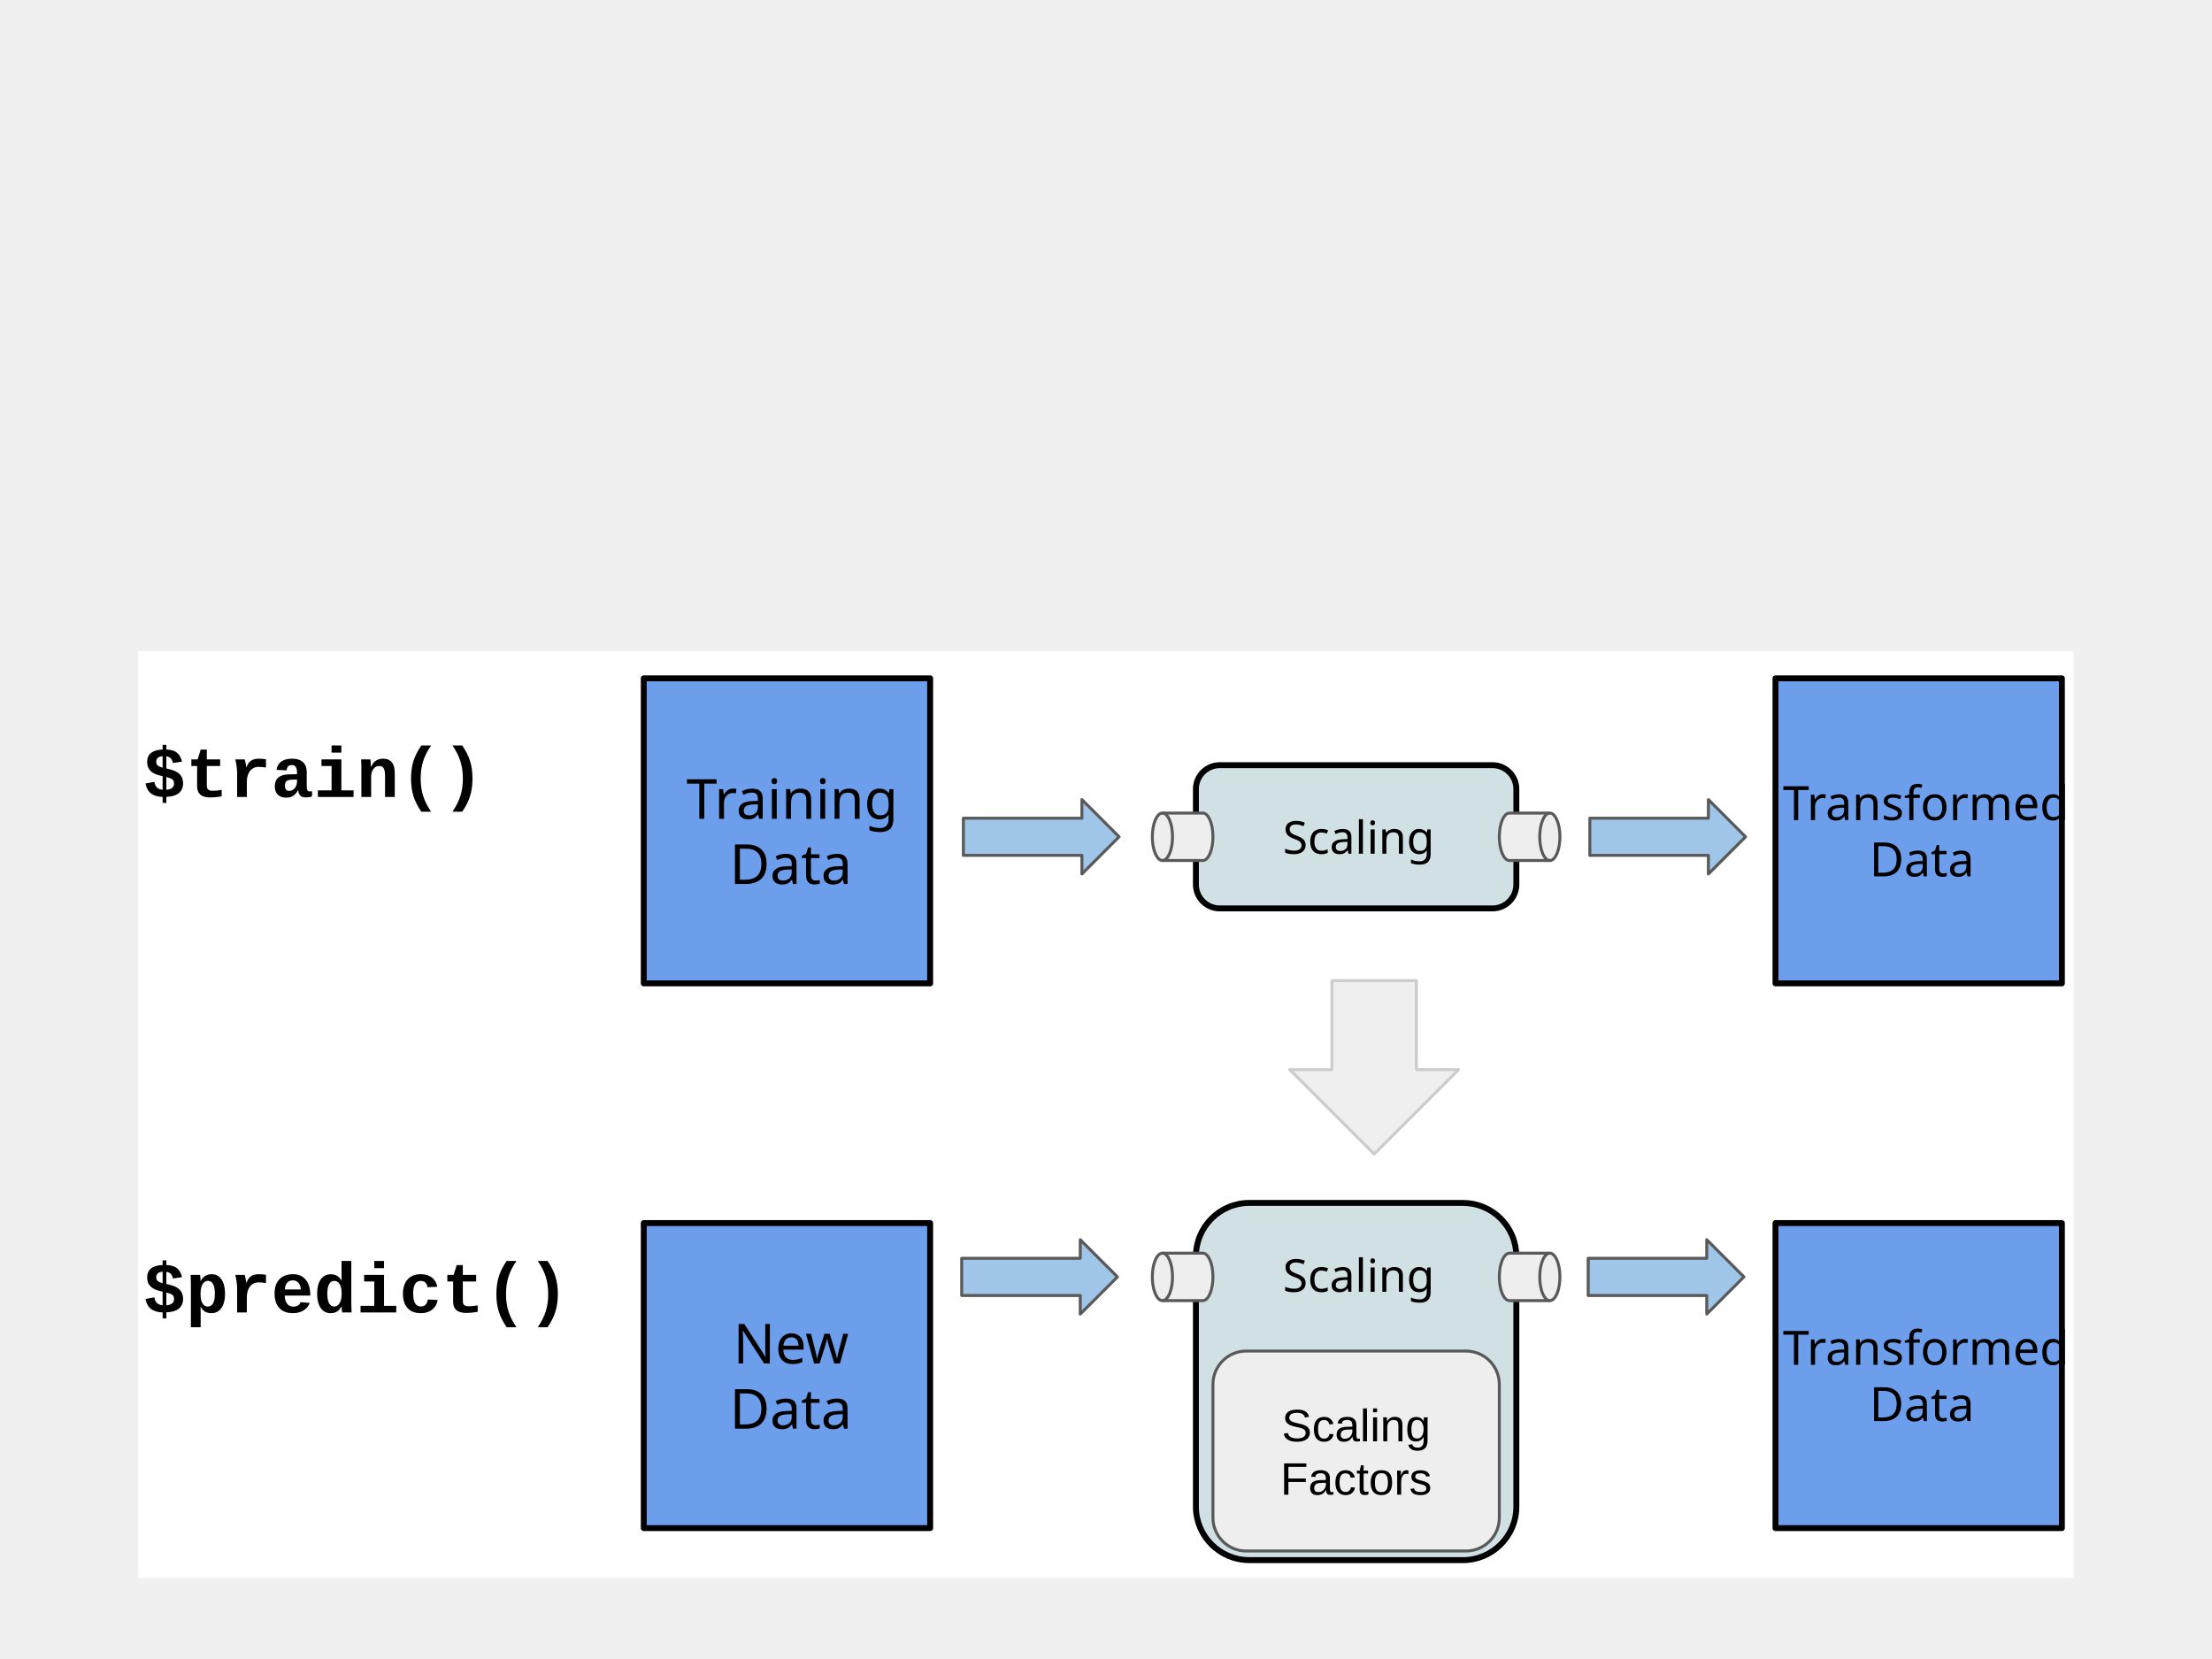
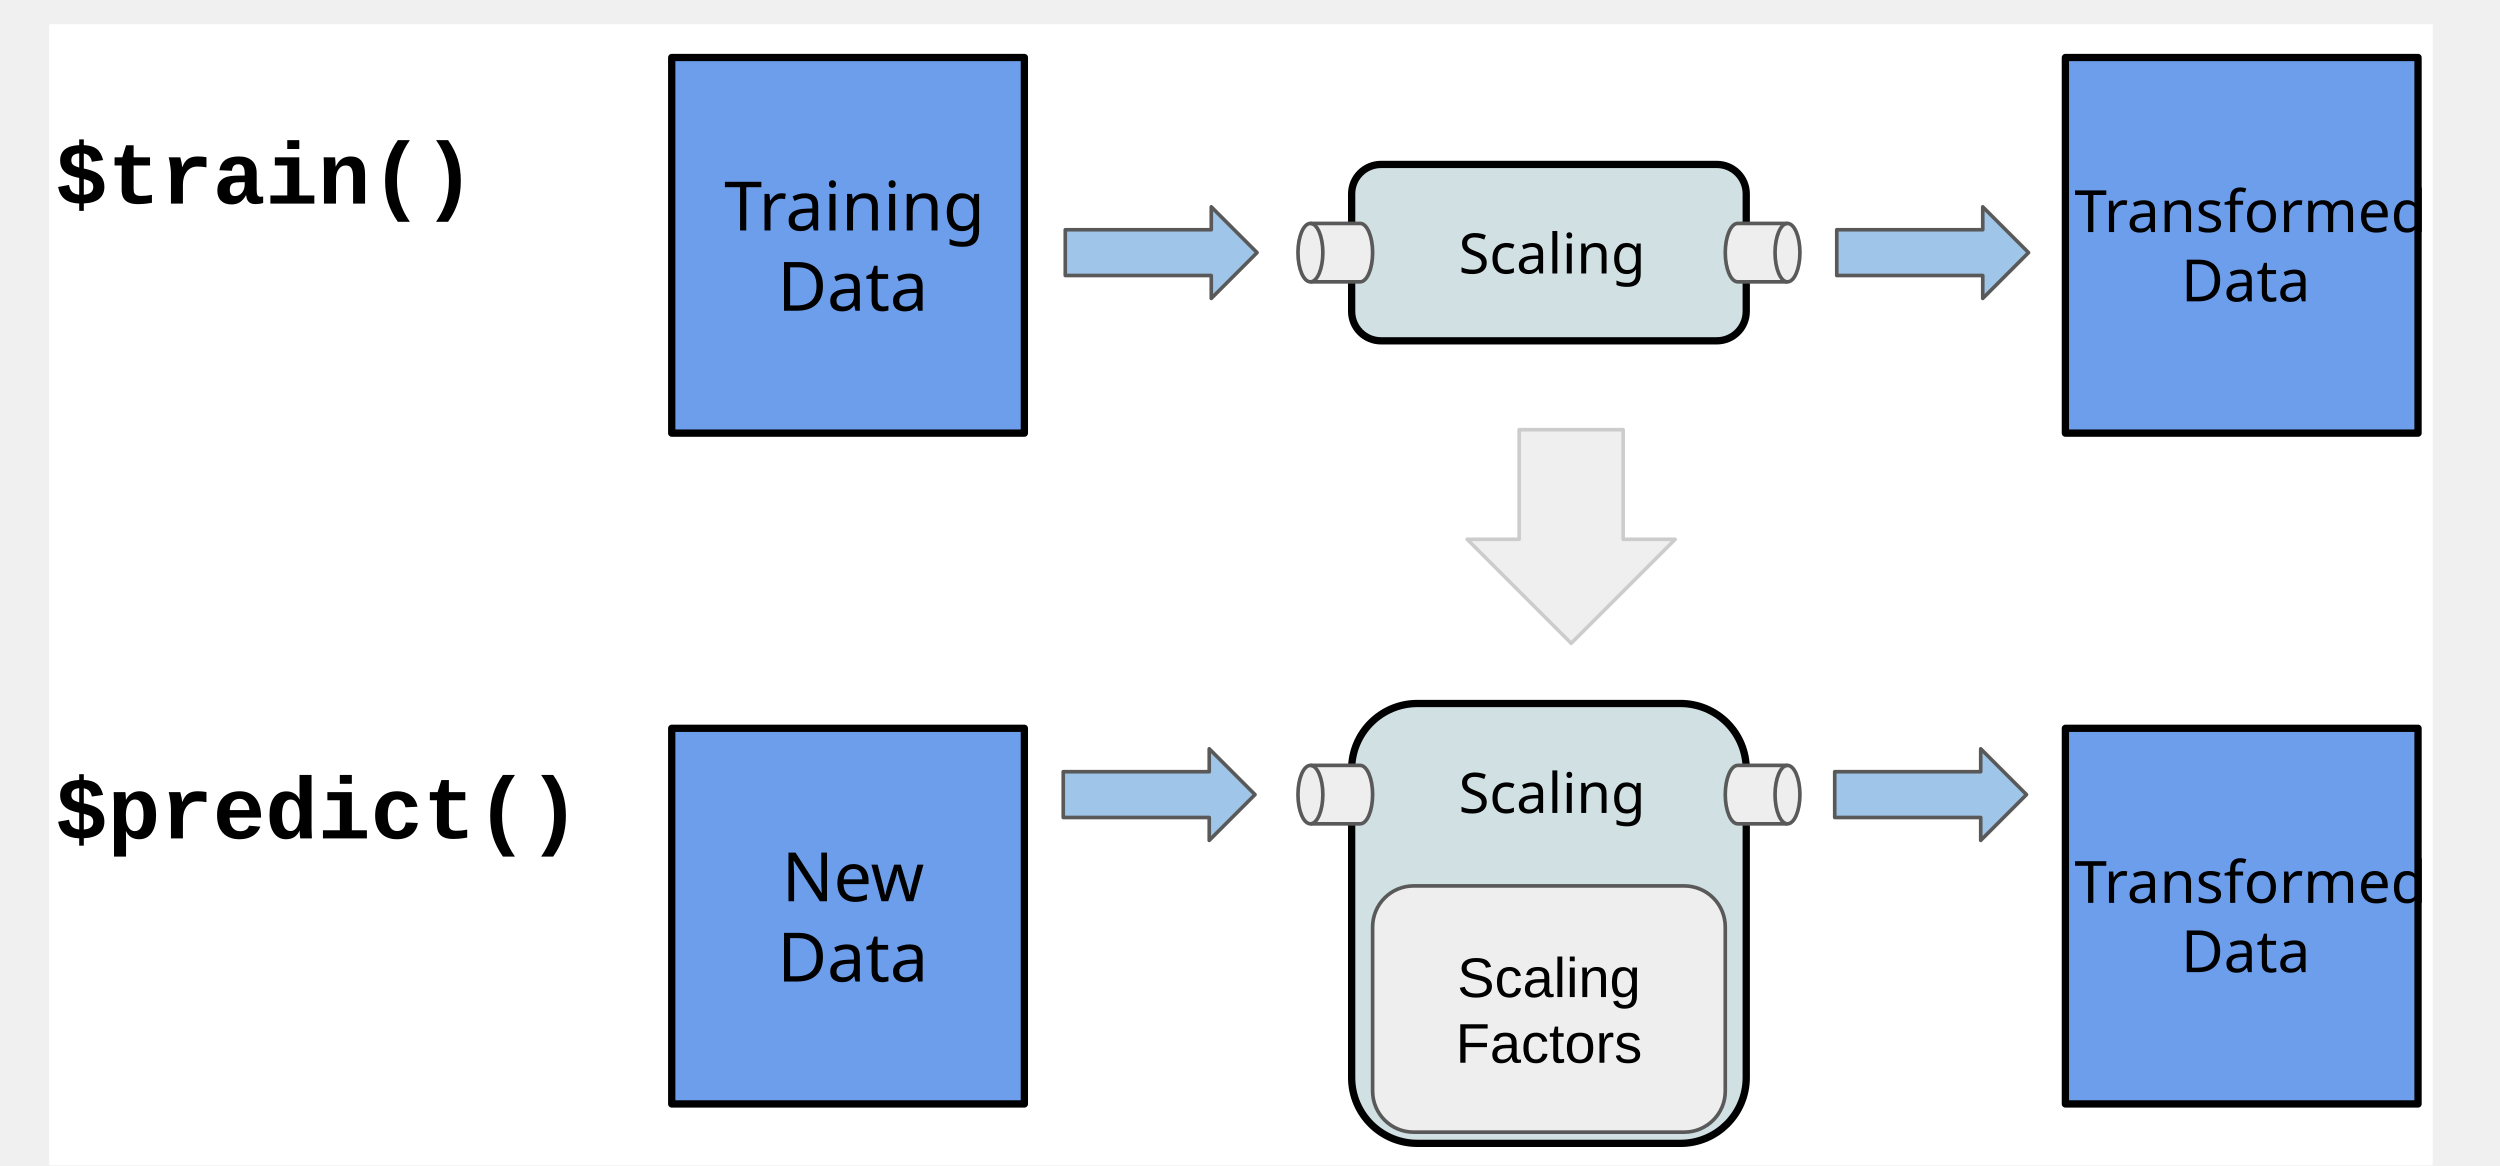
- <svg xmlns="http://www.w3.org/2000/svg" version="1.1" id="svg29" xml:space="preserve" width="483.78" height="362.835" viewBox="0 0 483.78 362.835">
+ <svg xmlns="http://www.w3.org/2000/svg" version="1.1" id="svg29" xml:space="preserve" width="444.002" height="206.95" viewBox="0 0 444.002 206.95">
  <defs id="defs33">
    <clipPath clipPathUnits="userSpaceOnUse" id="clipPath65">
      <path d="M 0,0 H 5.169 V 5.169 H 0 Z" id="path63" />
    </clipPath>
    <radialGradient fx="1.683" fy="3.686" cx="2.584" cy="2.584" r="2.584" gradientUnits="userSpaceOnUse" id="radialGradient77">
      <stop style="stop-opacity:1;stop-color:#d9d9d9" offset="0" id="stop67" />
      <stop style="stop-opacity:1;stop-color:#404040" offset="0.802" id="stop69" />
      <stop style="stop-opacity:1;stop-color:#000000" offset="1.603" id="stop71" />
      <stop style="stop-opacity:1;stop-color:#000000" offset="2.204" id="stop73" />
      <stop style="stop-opacity:1;stop-color:#ffffff" offset="2.584" id="stop75" />
    </radialGradient>
    <clipPath clipPathUnits="userSpaceOnUse" id="clipPath101">
      <path d="M 0,0 H 5.169 V 5.169 H 0 Z" id="path99" />
    </clipPath>
    <radialGradient fx="1.683" fy="3.686" cx="2.584" cy="2.584" r="2.584" gradientUnits="userSpaceOnUse" id="radialGradient113">
      <stop style="stop-opacity:1;stop-color:#d9d9d9" offset="0" id="stop103" />
      <stop style="stop-opacity:1;stop-color:#404040" offset="0.802" id="stop105" />
      <stop style="stop-opacity:1;stop-color:#000000" offset="1.603" id="stop107" />
      <stop style="stop-opacity:1;stop-color:#000000" offset="2.204" id="stop109" />
      <stop style="stop-opacity:1;stop-color:#ffffff" offset="2.584" id="stop111" />
    </radialGradient>
    <clipPath clipPathUnits="userSpaceOnUse" id="clipPath141">
      <path d="M 0,0 H 5.169 V 5.169 H 0 Z" id="path139" />
    </clipPath>
    <radialGradient fx="1.683" fy="3.686" cx="2.584" cy="2.584" r="2.584" gradientUnits="userSpaceOnUse" id="radialGradient153">
      <stop style="stop-opacity:1;stop-color:#d9d9d9" offset="0" id="stop143" />
      <stop style="stop-opacity:1;stop-color:#404040" offset="0.802" id="stop145" />
      <stop style="stop-opacity:1;stop-color:#000000" offset="1.603" id="stop147" />
      <stop style="stop-opacity:1;stop-color:#000000" offset="2.204" id="stop149" />
      <stop style="stop-opacity:1;stop-color:#ffffff" offset="2.584" id="stop151" />
    </radialGradient>
    <clipPath clipPathUnits="userSpaceOnUse" id="clipPath181">
      <path d="M 0,0 H 5.169 V 5.169 H 0 Z" id="path179" />
    </clipPath>
    <radialGradient fx="1.683" fy="3.686" cx="2.584" cy="2.584" r="2.584" gradientUnits="userSpaceOnUse" id="radialGradient193">
      <stop style="stop-opacity:1;stop-color:#d9d9d9" offset="0" id="stop183" />
      <stop style="stop-opacity:1;stop-color:#404040" offset="0.802" id="stop185" />
      <stop style="stop-opacity:1;stop-color:#000000" offset="1.603" id="stop187" />
      <stop style="stop-opacity:1;stop-color:#000000" offset="2.204" id="stop189" />
      <stop style="stop-opacity:1;stop-color:#ffffff" offset="2.584" id="stop191" />
    </radialGradient>
    <clipPath clipPathUnits="userSpaceOnUse" id="clipPath217">
      <path d="M 0,0 H 489.998 V 244.999 H 0 Z" id="path215" />
    </clipPath>
    <clipPath clipPathUnits="userSpaceOnUse" id="clipPath225">
      <path d="M 0,0 H 720 V 405 H 0 Z" id="path223" />
    </clipPath>
    <clipPath clipPathUnits="userSpaceOnUse" id="clipPath229">
      <path d="M 0,0 H 365760 V 205740 H 0 Z" id="path227" />
    </clipPath>
    <clipPath clipPathUnits="userSpaceOnUse" id="clipPath575">
      <rect style="opacity:1;fill:#ff0000;fill-opacity:0.267;stroke:#00006e;stroke-width:2.835;stroke-miterlimit:4;stroke-dasharray:none;stroke-opacity:0.985" id="rect577" width="333.002" height="155.213" x="-6.551" y="89.198" ry="0" transform="scale(1,-1)" />
    </clipPath>
    <clipPath clipPathUnits="userSpaceOnUse" id="clipPath579">
      <rect style="opacity:1;fill:#ff0000;fill-opacity:0.267;stroke:#00006e;stroke-width:2.835;stroke-miterlimit:4;stroke-dasharray:none;stroke-opacity:0.985" id="rect581" width="333.002" height="155.213" x="-6.551" y="91.654" ry="0" />
    </clipPath>
  </defs>
-   <g id="g37" transform="matrix(1.333333,0,0,-1.333333,0,362.8347)">
+   <g id="g37" transform="matrix(1.333333,0,0,-1.333333,-21.50131,224.6887)">
    <text transform="matrix(1,0,0,-1,22.677,260.171)" style="font-variant:normal;font-weight:bold;font-size:13.198px;font-family:NimbusSanL;-inkscape-font-specification:NimbusSanL-Bold;writing-mode:lr-tb;fill:#000000;fill-opacity:1;fill-rule:nonzero;stroke:none" id="text41" clip-path="url(#clipPath579)">
      <tspan x="0 8.064 17.594 30.066 39.464 48.993 52.662 60.726 70.256 73.925 83.454 97.392 106.921 114.985 125.254 134.783 144.312" y="0" id="tspan39">THEBUILDINGBLOCKS</tspan>
    </text>
    <g id="g43" transform="translate(22.67701,257.715)" clip-path="url(#clipPath575)">
      <g id="g45" transform="translate(-3.595,-20.959)">
        <path d="M 0,0 H 324.671 V 15.978 H 0 Z" style="fill:#ffffff;fill-opacity:1;fill-rule:nonzero;stroke:none" id="path47" />
      </g>
      <g id="g49" transform="translate(-22.677,-257.715)">
        <text transform="matrix(1,0,0,-1,22.677,242.452)" style="font-variant:normal;font-weight:bold;font-size:9.166px;font-family:NimbusSanL;-inkscape-font-specification:NimbusSanL-Bold;writing-mode:lr-tb;fill:#000000;fill-opacity:1;fill-rule:nonzero;stroke:none" id="text53">
          <tspan x="0 6.113 8.661 14.262 19.358 26.489 32.089 38.294 44.407 46.955 52.556 58.156 60.704 68.348 74.965 80.566 83.114 88.714 94.314 99.914 106.532 111.628 114.68 122.324 129.455 135.055 140.151 143.717 148.813 151.865 154.413 160.013" y="0" id="tspan51">PipeOp:SingleUnitofDataOperation</tspan>
        </text>
        <g id="g55" transform="translate(22.67701,236.958)">
          <g id="g57" transform="translate(9.776,-16.738)">
            <g id="g59">
              <g id="g61" clip-path="url(#clipPath65)">
                <path d="M 0,0 H 5.169 V 5.169 H 0 Z" style="fill:url(#radialGradient77);stroke:none" id="path79" />
              </g>
            </g>
          </g>
          <g id="g81" transform="translate(-22.677,-236.958)">
            <text transform="matrix(1,0,0,-1,42.603,220.021)" style="font-variant:normal;font-weight:normal;font-size:9.963px;font-family:CMTT8;-inkscape-font-specification:CMTT8;writing-mode:lr-tb;fill:#000000;fill-opacity:1;fill-rule:nonzero;stroke:none" id="text85">
              <tspan x="0 5.293 10.576 21.16 31.743 37.026 42.319 47.612 52.895 58.189 63.482 68.775 74.058 79.351 84.644" y="0" id="tspan83">pip=po("scale")</tspan>
            </text>
            <text transform="matrix(1,0,0,-1,135.081,220.021)" style="font-variant:normal;font-size:9.166px;font-family:NimbusSanL;-inkscape-font-specification:NimbusSanL-Regu;writing-mode:lr-tb;fill:#000000;fill-opacity:1;fill-rule:nonzero;stroke:none" id="text89">
              <tspan x="0 2.548 10.192 14.775 19.871 24.967 29.55 32.098 35.288 40.384 44.966" y="0" id="tspan87">toconstruct</tspan>
            </text>
            <g id="g91" transform="translate(22.67701,217.81)">
              <g id="g93" transform="translate(9.776,-12.533)">
                <g id="g95">
                  <g id="g97" clip-path="url(#clipPath101)">
                    <path d="M 0,0 H 5.169 V 5.169 H 0 Z" style="fill:url(#radialGradient113);stroke:none" id="path115" />
                  </g>
                </g>
              </g>
              <g id="g117" transform="translate(-22.677,-217.81)">
                <text transform="matrix(1,0,0,-1,42.603,205.077)" style="font-variant:normal;font-weight:normal;font-size:9.963px;font-family:CMTT8;-inkscape-font-specification:CMTT8;writing-mode:lr-tb;fill:#000000;fill-opacity:1;fill-rule:nonzero;stroke:none" id="text121">
                  <tspan x="0 5.293 10.576 15.869 21.163 26.446 31.739 37.032 42.315 47.608 52.901" y="0" id="tspan119">pip$train()</tspan>
                </text>
                <text transform="matrix(1,0,0,-1,100.793,205.077)" style="font-variant:normal;font-size:9.166px;font-family:NimbusSanL;-inkscape-font-specification:NimbusSanL-Regu;writing-mode:lr-tb;fill:#000000;fill-opacity:1;fill-rule:nonzero;stroke:none" id="text125">
                  <tspan x="0 5.701 10.797 13.849 18.945 23.528 28.624 33.207 40.338 45.434 50.53 53.078 60.722 65.818 70.914 78.558 83.141 86.193 91.289 96.385 98.933" y="0" id="tspan123">:processdataandcreate</tspan>
                </text>
                <text transform="matrix(1,0,0,-1,207.369,205.077)" style="font-variant:normal;font-weight:normal;font-size:9.963px;font-family:CMTT8;-inkscape-font-specification:CMTT8;writing-mode:lr-tb;fill:#000000;fill-opacity:1;fill-rule:nonzero;stroke:none" id="text129">
                  <tspan x="0 5.293 10.576 15.869 21.163 26.446 31.739 37.032 42.325" y="0" id="tspan127">pip$state</tspan>
                </text>
                <g id="g131" transform="translate(22.67701,202.866)">
                  <g id="g133" transform="translate(9.776,-12.533)">
                    <g id="g135">
                      <g id="g137" clip-path="url(#clipPath141)">
                        <path d="M 0,0 H 5.169 V 5.169 H 0 Z" style="fill:url(#radialGradient153);stroke:none" id="path155" />
                      </g>
                    </g>
                  </g>
                  <g id="g157" transform="translate(-22.677,-202.866)">
                    <text transform="matrix(1,0,0,-1,42.603,190.133)" style="font-variant:normal;font-weight:normal;font-size:9.963px;font-family:CMTT8;-inkscape-font-specification:CMTT8;writing-mode:lr-tb;fill:#000000;fill-opacity:1;fill-rule:nonzero;stroke:none" id="text161">
                      <tspan x="0 5.293 10.576 15.869 21.163 26.446 31.739 37.032 42.315 47.608 52.901 58.195 63.478" y="0" id="tspan159">pip$predict()</tspan>
                    </text>
                    <text transform="matrix(1,0,0,-1,111.373,190.133)" style="font-variant:normal;font-size:9.166px;font-family:NimbusSanL;-inkscape-font-specification:NimbusSanL-Regu;writing-mode:lr-tb;fill:#000000;fill-opacity:1;fill-rule:nonzero;stroke:none" id="text165">
                      <tspan x="0 5.701 10.797 13.849 18.945 23.528 28.624 33.207 40.338 45.434 50.53 53.078 60.722 65.818 70.914 76.01 81.106 86.202 91.299 93.333 98.429 106.073 111.17 118.814 121.362 126.458" y="0" id="tspan163">:processdatadependingonthe</tspan>
                    </text>
                    <text transform="matrix(1,0,0,-1,245.473,190.133)" style="font-variant:normal;font-weight:normal;font-size:9.963px;font-family:CMTT8;-inkscape-font-specification:CMTT8;writing-mode:lr-tb;fill:#000000;fill-opacity:1;fill-rule:nonzero;stroke:none" id="text169">
                      <tspan x="0 5.293 10.576 15.869 21.163 26.446 31.739 37.032 42.325" y="0" id="tspan167">pip$state</tspan>
                    </text>
                    <g id="g171" transform="translate(2022.703,2187.948)">
                      <g id="g173" transform="translate(9.776,-12.533)">
                        <g id="g175">
                          <g id="g177" clip-path="url(#clipPath181)">
                            <path d="M 0,0 H 5.169 V 5.169 H 0 Z" style="fill:url(#radialGradient193);stroke:none" id="path195" />
                          </g>
                        </g>
                      </g>
                      <g id="g197" transform="translate(-22.677,-187.922)">
                        <text transform="matrix(1,0,0,-1,42.603,175.189)" style="font-variant:normal;font-size:9.166px;font-family:NimbusSanL;-inkscape-font-specification:NimbusSanL-Regu;writing-mode:lr-tb;fill:#000000;fill-opacity:1;fill-rule:nonzero;stroke:none" id="text201">
                          <tspan x="0 7.635 12.731 14.766 17.314 19.349 24.445 26.479 34.124 36.158 41.254 46.35 51.447 53.995 61.125 66.221 71.822 79.365 84.461 86.496 89.044 91.079 96.175 98.209 105.854 110.95 116.046 118.594 123.69 128.786 131.334" y="0" id="tspan199">Multipleinputsormultipleoutputs</tspan>
                        </text>
                        <g id="g203" transform="translate(-1821.509,-1824.837)">
                          <g id="g205" transform="translate(-155.84,-168.646)">
                            <g id="g207" transform="scale(0.64795)">
                              <g id="g209">
                                <g id="g211">
                                  <g id="g213" clip-path="url(#clipPath217)">
                                    <g id="g219" transform="translate(-100)">
                                      <g id="g221" />
                                      <g id="g557">
                                        <g clip-path="url(#clipPath225)" id="g555">
                                          <g transform="matrix(1,0,0,-1,0,405)" id="g553">
                                            <g transform="scale(0.0019685)" id="g551">
                                              <g clip-path="url(#clipPath229)" id="g549">
                                                <g id="g235">
                                                  <g id="g233">
                                                    <path d="M 0,0 H 365760 V 205740 H 0 Z" style="fill:#ffffff;fill-opacity:1;fill-rule:evenodd;stroke:none" id="path231" />
                                                  </g>
                                                </g>
                                                <g id="g243">
                                                  <g id="g239">
                                                    <path d="m 186817.78,98993.22 v 0 c 0,-1695.55 1374.5,-3070.06 3070.06,-3070.06 h 35067.88 c 814.22,0 1595.11,323.45 2170.86,899.19 575.75,575.75 899.2,1356.634 899.2,2170.87 v 12279.87 c 0,1695.55 -1374.51,3070.07 -3070.06,3070.07 h -35067.88 c -1695.56,0 -3070.06,-1374.52 -3070.06,-3070.07 z" style="fill:#d0e0e3;fill-opacity:1;fill-rule:evenodd;stroke:none" id="path237" />
                                                  </g>
                                                  <path d="m 186817.78,98993.22 v 0 c 0,-1695.55 1374.5,-3070.06 3070.06,-3070.06 h 35067.88 c 814.22,0 1595.11,323.45 2170.86,899.19 575.75,575.75 899.2,1356.634 899.2,2170.87 v 12279.87 c 0,1695.55 -1374.51,3070.07 -3070.06,3070.07 h -35067.88 c -1695.56,0 -3070.06,-1374.52 -3070.06,-3070.07 z" style="fill:none;stroke:#000000;stroke-width:762;stroke-linecap:butt;stroke-linejoin:round;stroke-miterlimit:8;stroke-dasharray:none;stroke-opacity:1" id="path241" />
                                                </g>
                                                <g transform="scale(381)" id="g253">
                                                  <g transform="translate(492.6954,254.1269)" id="g251">
                                                    <g id="g249">
                                                      <text transform="translate(26.97906,27.53315)" style="font-variant:normal;font-weight:normal;font-size:15.333px;font-family:FiraSans;-inkscape-font-specification:FiraSans-Regular;writing-mode:lr-tb;fill:#000000;fill-opacity:1;fill-rule:nonzero;stroke:none" id="text247">
                                                        <tspan x="0 8.357 15.533 23.721 28.213 32.537 41.523" y="0" id="tspan245">Scaling</tspan>
                                                      </text>
                                                    </g>
                                                  </g>
                                                </g>
                                                <g transform="scale(381)" id="g255" />
                                                <g id="g263">
                                                  <g id="g259">
                                                    <path d="m 186818,159085.16 v 0 c 0,-3793.18 3074.97,-6868.14 6868.14,-6868.14 h 27471.72 v 0 c 1821.54,0 3568.48,723.6 4856.52,2011.64 1288.01,1288.01 2011.62,3034.95 2011.62,4856.5 v 32199.72 c 0,3793.17 -3074.97,6868.14 -6868.14,6868.14 h -27471.72 c -3793.17,0 -6868.14,-3074.97 -6868.14,-6868.14 z" style="fill:#d0e0e3;fill-opacity:1;fill-rule:evenodd;stroke:none" id="path257" />
                                                  </g>
                                                  <path d="m 186818,159085.16 v 0 c 0,-3793.18 3074.97,-6868.14 6868.14,-6868.14 h 27471.72 v 0 c 1821.54,0 3568.48,723.6 4856.52,2011.64 1288.01,1288.01 2011.62,3034.95 2011.62,4856.5 v 32199.72 c 0,3793.17 -3074.97,6868.14 -6868.14,6868.14 h -27471.72 c -3793.17,0 -6868.14,-3074.97 -6868.14,-6868.14 z" style="fill:none;stroke:#000000;stroke-width:762;stroke-linecap:butt;stroke-linejoin:round;stroke-miterlimit:8;stroke-dasharray:none;stroke-opacity:1" id="path261" />
                                                </g>
                                                <g transform="scale(381)" id="g273">
                                                  <g transform="translate(495.6158,404.7995)" id="g271">
                                                    <g id="g269">
                                                      <text transform="translate(24.05933,24.72365)" style="font-variant:normal;font-weight:normal;font-size:15.333px;font-family:FiraSans;-inkscape-font-specification:FiraSans-Regular;writing-mode:lr-tb;fill:#000000;fill-opacity:1;fill-rule:nonzero;stroke:none" id="text267">
                                                        <tspan x="0 8.357 15.533 23.721 28.213 32.537 41.523" y="0" id="tspan265">Scaling</tspan>
                                                      </text>
                                                    </g>
                                                  </g>
                                                </g>
                                                <g transform="scale(381)" id="g275" />
                                                <g id="g283">
                                                  <g id="g279">
                                                    <path d="m 189008,175553.08 v 0 c 0,-2367.13 1918.95,-4286.08 4286.08,-4286.08 h 28255.84 c 1136.74,0 2226.92,451.56 3030.72,1255.36 803.8,803.8 1255.36,1893.98 1255.36,3030.72 v 17143.84 c 0,2367.13 -1918.95,4286.08 -4286.08,4286.08 h -28255.84 c -2367.13,0 -4286.08,-1918.95 -4286.08,-4286.08 z" style="fill:#eeeeee;fill-opacity:1;fill-rule:evenodd;stroke:none" id="path277" />
                                                  </g>
                                                  <path d="m 189008,175553.08 v 0 c 0,-2367.13 1918.95,-4286.08 4286.08,-4286.08 h 28255.84 c 1136.74,0 2226.92,451.56 3030.72,1255.36 803.8,803.8 1255.36,1893.98 1255.36,3030.72 v 17143.84 c 0,2367.13 -1918.95,4286.08 -4286.08,4286.08 h -28255.84 c -2367.13,0 -4286.08,-1918.95 -4286.08,-4286.08 z" style="fill:none;stroke:#595959;stroke-width:381;stroke-linecap:butt;stroke-linejoin:round;stroke-miterlimit:8;stroke-dasharray:none;stroke-opacity:1" id="path281" />
                                                </g>
                                                <g transform="scale(381)" id="g297">
                                                  <g transform="translate(499.3789,452.8146)" id="g295">
                                                    <g id="g293">
                                                      <text transform="translate(19.89933,27.17315)" style="font-variant:normal;font-weight:normal;font-size:15.333px;font-family:Arial;-inkscape-font-specification:ArialMT;writing-mode:lr-tb;fill:#000000;fill-opacity:1;fill-rule:nonzero;stroke:none" id="text287">
                                                        <tspan x="0 10.212 17.879 26.404 29.808 33.212 41.737 50.263" y="0" id="tspan285">Scaling </tspan>
                                                      </text>
                                                      <text transform="translate(19.48394,45.17314)" style="font-variant:normal;font-weight:normal;font-size:15.333px;font-family:Arial;-inkscape-font-specification:ArialMT;writing-mode:lr-tb;fill:#000000;fill-opacity:1;fill-rule:nonzero;stroke:none" id="text291">
                                                        <tspan x="0 9.353 17.879 25.545 29.793 38.318 43.424" y="0" id="tspan289">Factors</tspan>
                                                      </text>
                                                    </g>
                                                  </g>
                                                </g>
                                                <g transform="scale(381)" id="g299" />
                                                <g id="g307">
                                                  <g id="g303">
                                                    <path d="m 115812,84756.78 h 36828 v 39228 h -36828 z" style="fill:#6d9eeb;fill-opacity:1;fill-rule:evenodd;stroke:none" id="path301" />
                                                  </g>
                                                  <path d="m 115812,84756.78 h 36828 v 39228 h -36828 z" style="fill:none;stroke:#000000;stroke-width:762;stroke-linecap:butt;stroke-linejoin:round;stroke-miterlimit:8;stroke-dasharray:none;stroke-opacity:1" id="path305" />
                                                </g>
                                                <g transform="scale(381)" id="g321">
                                                  <g transform="translate(303.9685,222.4587)" id="g319">
                                                    <g id="g317">
                                                      <text transform="translate(14.39532,47.40031)" style="font-variant:normal;font-weight:normal;font-size:18.667px;font-family:FiraSans;-inkscape-font-specification:FiraSans-Regular;writing-mode:lr-tb;fill:#000000;fill-opacity:1;fill-rule:nonzero;stroke:none" id="text311">
                                                        <tspan x="0 9.109 15.661 25.816 31.08 42.019 47.283 58.221 67.928" y="0" id="tspan309">Training </tspan>
                                                      </text>
                                                      <text transform="translate(28.9656,69.40031)" style="font-variant:normal;font-weight:normal;font-size:18.667px;font-family:FiraSans;-inkscape-font-specification:FiraSans-Regular;writing-mode:lr-tb;fill:#000000;fill-opacity:1;fill-rule:nonzero;stroke:none" id="text315">
                                                        <tspan x="0 11.853 22.008 28.635" y="0" id="tspan313">Data</tspan>
                                                      </text>
                                                    </g>
                                                  </g>
                                                </g>
                                                <g transform="scale(381)" id="g323" />
                                                <g id="g331">
                                                  <g id="g327">
                                                    <path d="m 115812,154808.78 h 36828 v 39228 h -36828 z" style="fill:#6d9eeb;fill-opacity:1;fill-rule:evenodd;stroke:none" id="path325" />
                                                  </g>
                                                  <path d="m 115812,154808.78 h 36828 v 39228 h -36828 z" style="fill:none;stroke:#000000;stroke-width:762;stroke-linecap:butt;stroke-linejoin:round;stroke-miterlimit:8;stroke-dasharray:none;stroke-opacity:1" id="path329" />
                                                </g>
                                                <g transform="scale(381)" id="g345">
                                                  <g transform="translate(303.9685,406.3223)" id="g343">
                                                    <g id="g341">
                                                      <text transform="translate(30.1875,47.40031)" style="font-variant:normal;font-weight:normal;font-size:18.667px;font-family:FiraSans;-inkscape-font-specification:FiraSans-Regular;writing-mode:lr-tb;fill:#000000;fill-opacity:1;fill-rule:nonzero;stroke:none" id="text335">
                                                        <tspan x="0 12.749 22.923 36.307" y="0" id="tspan333">New </tspan>
                                                      </text>
                                                      <text transform="translate(28.9656,69.40031)" style="font-variant:normal;font-weight:normal;font-size:18.667px;font-family:FiraSans;-inkscape-font-specification:FiraSans-Regular;writing-mode:lr-tb;fill:#000000;fill-opacity:1;fill-rule:nonzero;stroke:none" id="text339">
                                                        <tspan x="0 11.853 22.008 28.635" y="0" id="tspan337">Data</tspan>
                                                      </text>
                                                    </g>
                                                  </g>
                                                </g>
                                                <g transform="scale(381)" id="g347" />
                                                <g id="g355">
                                                  <g id="g351">
                                                    <path d="m 261354,84756.78 h 36828 v 39228 h -36828 z" style="fill:#6d9eeb;fill-opacity:1;fill-rule:evenodd;stroke:none" id="path349" />
                                                  </g>
                                                  <path d="m 261354,84756.78 h 36828 v 39228 h -36828 z" style="fill:none;stroke:#000000;stroke-width:762;stroke-linecap:butt;stroke-linejoin:round;stroke-miterlimit:8;stroke-dasharray:none;stroke-opacity:1" id="path353" />
                                                </g>
                                                <g transform="scale(381)" id="g369">
                                                  <g transform="translate(685.9685,222.4587)" id="g367">
                                                    <g id="g365">
                                                      <text transform="translate(2.490604,47.84032)" style="font-variant:normal;font-weight:normal;font-size:16px;font-family:FiraSans;-inkscape-font-specification:FiraSans-Regular;writing-mode:lr-tb;fill:#000000;fill-opacity:1;fill-rule:nonzero;stroke:none" id="text359">
                                                        <tspan x="0 7.808 13.44 22.144 31.52 38.992 44.192 53.536 59.712 73.424 82.144 91.712" y="0" id="tspan357">Transformed </tspan>
                                                      </text>
                                                      <text transform="translate(31.72267,66.84032)" style="font-variant:normal;font-weight:normal;font-size:16px;font-family:FiraSans;-inkscape-font-specification:FiraSans-Regular;writing-mode:lr-tb;fill:#000000;fill-opacity:1;fill-rule:nonzero;stroke:none" id="text363">
                                                        <tspan x="0 10.144 18.848 24.528" y="0" id="tspan361">Data</tspan>
                                                      </text>
                                                    </g>
                                                  </g>
                                                </g>
                                                <g transform="scale(381)" id="g371" />
                                                <g id="g379">
                                                  <g id="g375">
                                                    <path d="m 261354,154808.78 h 36828 v 39228 h -36828 z" style="fill:#6d9eeb;fill-opacity:1;fill-rule:evenodd;stroke:none" id="path373" />
                                                  </g>
                                                  <path d="m 261354,154808.78 h 36828 v 39228 h -36828 z" style="fill:none;stroke:#000000;stroke-width:762;stroke-linecap:butt;stroke-linejoin:round;stroke-miterlimit:8;stroke-dasharray:none;stroke-opacity:1" id="path377" />
                                                </g>
                                                <g transform="scale(381)" id="g393">
                                                  <g transform="translate(685.9685,406.3223)" id="g391">
                                                    <g id="g389">
                                                      <text transform="translate(2.490604,47.84032)" style="font-variant:normal;font-weight:normal;font-size:16px;font-family:FiraSans;-inkscape-font-specification:FiraSans-Regular;writing-mode:lr-tb;fill:#000000;fill-opacity:1;fill-rule:nonzero;stroke:none" id="text383">
                                                        <tspan x="0 7.808 13.44 22.144 31.52 38.992 44.192 53.536 59.712 73.424 82.144 91.712" y="0" id="tspan381">Transformed </tspan>
                                                      </text>
                                                      <text transform="translate(31.72267,66.84032)" style="font-variant:normal;font-weight:normal;font-size:16px;font-family:FiraSans;-inkscape-font-specification:FiraSans-Regular;writing-mode:lr-tb;fill:#000000;fill-opacity:1;fill-rule:nonzero;stroke:none" id="text387">
                                                        <tspan x="0 10.144 18.848 24.528" y="0" id="tspan385">Data</tspan>
                                                      </text>
                                                    </g>
                                                  </g>
                                                </g>
                                                <g transform="scale(381)" id="g395" />
                                                <g id="g403">
                                                  <g id="g401">
                                                    <g id="g399">
                                                      <path d="m 29705,87805 h 91956 V 221449 H 29705 Z" style="fill:#000000;fill-opacity:0;fill-rule:evenodd;stroke:none" id="path397" />
                                                    </g>
                                                  </g>
                                                </g>
                                                <g transform="scale(381)" id="g417">
                                                  <g transform="translate(77.96588,230.4593)" id="g415">
                                                    <g id="g413">
                                                      <text transform="translate(57,32.04)" style="font-variant:normal;font-weight:bold;font-size:24px;font-family:'Courier New';-inkscape-font-specification:CourierNew-Bold;writing-mode:lr-tb;fill:#000000;fill-opacity:1;fill-rule:nonzero;stroke:none" id="text407">
                                                        <tspan x="0 14.4 28.8 43.2 57.6 72 86.4 100.8" y="0" id="tspan405">$train()</tspan>
                                                      </text>
                                                      <text transform="translate(57,206.04)" style="font-variant:normal;font-weight:bold;font-size:24px;font-family:'Courier New';-inkscape-font-specification:CourierNew-Bold;writing-mode:lr-tb;fill:#000000;fill-opacity:1;fill-rule:nonzero;stroke:none" id="text411">
                                                        <tspan x="0 14.4 28.8 43.2 57.6 72 86.4 100.8 115.2 129.6" y="0" id="tspan409">$predict()</tspan>
                                                      </text>
                                                    </g>
                                                  </g>
                                                </g>
                                                <g transform="scale(381)" id="g419" />
                                                <g id="g427">
                                                  <g id="g423">
                                                    <path d="m 198882,135072 h 5430 v -11448 h 10860 v 11448 h 5430 l -10860,10860 z" style="fill:#efefef;fill-opacity:1;fill-rule:evenodd;stroke:none" id="path421" />
                                                  </g>
                                                  <path d="m 198882,135072 h 5430 v -11448 h 10860 v 11448 h 5430 l -10860,10860 z" style="fill:none;stroke:#cccccc;stroke-width:381;stroke-linecap:butt;stroke-linejoin:round;stroke-miterlimit:8;stroke-dasharray:none;stroke-opacity:1" id="path425" />
                                                </g>
                                                <g id="g435">
                                                  <g id="g431">
                                                    <path d="m 156911.5,102742 h 15246 v -2391 l 4782,4782 -4782,4782 v -2391 h -15246 z" style="fill:#9fc5e8;fill-opacity:1;fill-rule:evenodd;stroke:none" id="path429" />
                                                  </g>
                                                  <path d="m 156911.5,102742 h 15246 v -2391 l 4782,4782 -4782,4782 v -2391 h -15246 z" style="fill:none;stroke:#595959;stroke-width:381;stroke-linecap:butt;stroke-linejoin:round;stroke-miterlimit:8;stroke-dasharray:none;stroke-opacity:1" id="path433" />
                                                </g>
                                                <g id="g443">
                                                  <g id="g439">
                                                    <path d="m 237478.5,102742 h 15246 v -2391 l 4782,4782 -4782,4782 v -2391 h -15246 z" style="fill:#9fc5e8;fill-opacity:1;fill-rule:evenodd;stroke:none" id="path437" />
                                                  </g>
                                                  <path d="m 237478.5,102742 h 15246 v -2391 l 4782,4782 -4782,4782 v -2391 h -15246 z" style="fill:none;stroke:#595959;stroke-width:381;stroke-linecap:butt;stroke-linejoin:round;stroke-miterlimit:8;stroke-dasharray:none;stroke-opacity:1" id="path441" />
                                                </g>
                                                <g id="g465">
                                                  <g id="g447">
                                                    <path d="m 227135.33,102082.5 h 5197.34 c 717.6,0 1299.33,1365.76 1299.33,3050.5 0,1684.74 -581.73,3050.5 -1299.33,3050.5 h -5197.34 v 0 c -717.6,0 -1299.33,-1365.76 -1299.33,-3050.5 0,-1684.74 581.73,-3050.5 1299.33,-3050.5 z" style="fill:#eeeeee;fill-opacity:1;fill-rule:evenodd;stroke:none" id="path445" />
                                                  </g>
                                                  <g id="g453">
                                                    <g id="g451">
                                                      <path d="m 232332.67,108183.5 c -717.61,0 -1299.34,-1365.76 -1299.34,-3050.5 0,-1684.74 581.73,-3050.5 1299.34,-3050.5" style="fill:#000000;fill-opacity:0;fill-rule:evenodd;stroke:none" id="path449" />
                                                    </g>
                                                  </g>
                                                  <g id="g459">
                                                    <g id="g457">
                                                      <path d="m 227135.33,102082.5 h 5197.34 c 717.6,0 1299.33,1365.76 1299.33,3050.5 0,1684.74 -581.73,3050.5 -1299.33,3050.5 h -5197.34 v 0 c -717.6,0 -1299.33,-1365.76 -1299.33,-3050.5 0,-1684.74 581.73,-3050.5 1299.33,-3050.5 z" style="fill:#000000;fill-opacity:0;fill-rule:evenodd;stroke:none" id="path455" />
                                                    </g>
                                                  </g>
                                                  <path d="m 232332.67,108183.5 c -717.61,0 -1299.34,-1365.76 -1299.34,-3050.5 0,-1684.74 581.73,-3050.5 1299.34,-3050.5" style="fill:none;stroke:#595959;stroke-width:381;stroke-linecap:butt;stroke-linejoin:round;stroke-miterlimit:8;stroke-dasharray:none;stroke-opacity:1" id="path461" />
                                                  <path d="m 227135.33,102082.5 h 5197.34 c 717.6,0 1299.33,1365.76 1299.33,3050.5 0,1684.74 -581.73,3050.5 -1299.33,3050.5 h -5197.34 v 0 c -717.6,0 -1299.33,-1365.76 -1299.33,-3050.5 0,-1684.74 581.73,-3050.5 1299.33,-3050.5 z" style="fill:none;stroke:#595959;stroke-width:381;stroke-linecap:butt;stroke-linejoin:round;stroke-miterlimit:8;stroke-dasharray:none;stroke-opacity:1" id="path463" />
                                                </g>
                                                <g id="g487">
                                                  <g id="g469">
                                                    <path d="m 187708.67,102082.5 h -5197.34 c -717.6,0 -1299.33,1365.76 -1299.33,3050.5 0,1684.74 581.73,3050.5 1299.33,3050.5 h 5197.34 v 0 c 717.6,0 1299.33,-1365.76 1299.33,-3050.5 0,-1684.74 -581.73,-3050.5 -1299.33,-3050.5 z" style="fill:#eeeeee;fill-opacity:1;fill-rule:evenodd;stroke:none" id="path467" />
                                                  </g>
                                                  <g id="g475">
                                                    <g id="g473">
                                                      <path d="m 182511.33,108183.5 c 717.61,0 1299.34,-1365.76 1299.34,-3050.5 0,-1684.74 -581.73,-3050.5 -1299.34,-3050.5" style="fill:#000000;fill-opacity:0;fill-rule:evenodd;stroke:none" id="path471" />
                                                    </g>
                                                  </g>
                                                  <g id="g481">
                                                    <g id="g479">
                                                      <path d="m 187708.67,102082.5 h -5197.34 c -717.6,0 -1299.33,1365.76 -1299.33,3050.5 0,1684.74 581.73,3050.5 1299.33,3050.5 h 5197.34 v 0 c 717.6,0 1299.33,-1365.76 1299.33,-3050.5 0,-1684.74 -581.73,-3050.5 -1299.33,-3050.5 z" style="fill:#000000;fill-opacity:0;fill-rule:evenodd;stroke:none" id="path477" />
                                                    </g>
                                                  </g>
                                                  <path d="m 182511.33,108183.5 c 717.61,0 1299.34,-1365.76 1299.34,-3050.5 0,-1684.74 -581.73,-3050.5 -1299.34,-3050.5" style="fill:none;stroke:#595959;stroke-width:381;stroke-linecap:butt;stroke-linejoin:round;stroke-miterlimit:8;stroke-dasharray:none;stroke-opacity:1" id="path483" />
                                                  <path d="m 187708.67,102082.5 h -5197.34 c -717.6,0 -1299.33,1365.76 -1299.33,3050.5 0,1684.74 581.73,3050.5 1299.33,3050.5 h 5197.34 v 0 c 717.6,0 1299.33,-1365.76 1299.33,-3050.5 0,-1684.74 -581.73,-3050.5 -1299.33,-3050.5 z" style="fill:none;stroke:#595959;stroke-width:381;stroke-linecap:butt;stroke-linejoin:round;stroke-miterlimit:8;stroke-dasharray:none;stroke-opacity:1" id="path485" />
                                                </g>
                                                <g id="g509">
                                                  <g id="g491">
                                                    <path d="m 227135.33,158681.5 h 5197.34 c 717.6,0 1299.33,1365.75 1299.33,3050.5 0,1684.75 -581.73,3050.5 -1299.33,3050.5 h -5197.34 v 0 c -717.6,0 -1299.33,-1365.75 -1299.33,-3050.5 0,-1684.75 581.73,-3050.5 1299.33,-3050.5 z" style="fill:#eeeeee;fill-opacity:1;fill-rule:evenodd;stroke:none" id="path489" />
                                                  </g>
                                                  <g id="g497">
                                                    <g id="g495">
                                                      <path d="m 232332.67,164782.5 c -717.61,0 -1299.34,-1365.75 -1299.34,-3050.5 0,-1684.75 581.73,-3050.5 1299.34,-3050.5" style="fill:#000000;fill-opacity:0;fill-rule:evenodd;stroke:none" id="path493" />
                                                    </g>
                                                  </g>
                                                  <g id="g503">
                                                    <g id="g501">
                                                      <path d="m 227135.33,158681.5 h 5197.34 c 717.6,0 1299.33,1365.75 1299.33,3050.5 0,1684.75 -581.73,3050.5 -1299.33,3050.5 h -5197.34 v 0 c -717.6,0 -1299.33,-1365.75 -1299.33,-3050.5 0,-1684.75 581.73,-3050.5 1299.33,-3050.5 z" style="fill:#000000;fill-opacity:0;fill-rule:evenodd;stroke:none" id="path499" />
                                                    </g>
                                                  </g>
                                                  <path d="m 232332.67,164782.5 c -717.61,0 -1299.34,-1365.75 -1299.34,-3050.5 0,-1684.75 581.73,-3050.5 1299.34,-3050.5" style="fill:none;stroke:#595959;stroke-width:381;stroke-linecap:butt;stroke-linejoin:round;stroke-miterlimit:8;stroke-dasharray:none;stroke-opacity:1" id="path505" />
                                                  <path d="m 227135.33,158681.5 h 5197.34 c 717.6,0 1299.33,1365.75 1299.33,3050.5 0,1684.75 -581.73,3050.5 -1299.33,3050.5 h -5197.34 v 0 c -717.6,0 -1299.33,-1365.75 -1299.33,-3050.5 0,-1684.75 581.73,-3050.5 1299.33,-3050.5 z" style="fill:none;stroke:#595959;stroke-width:381;stroke-linecap:butt;stroke-linejoin:round;stroke-miterlimit:8;stroke-dasharray:none;stroke-opacity:1" id="path507" />
                                                </g>
                                                <g id="g531">
                                                  <g id="g513">
                                                    <path d="m 187708.67,158681.5 h -5197.34 c -717.6,0 -1299.33,1365.75 -1299.33,3050.5 0,1684.75 581.73,3050.5 1299.33,3050.5 h 5197.34 v 0 c 717.6,0 1299.33,-1365.75 1299.33,-3050.5 0,-1684.75 -581.73,-3050.5 -1299.33,-3050.5 z" style="fill:#eeeeee;fill-opacity:1;fill-rule:evenodd;stroke:none" id="path511" />
                                                  </g>
                                                  <g id="g519">
                                                    <g id="g517">
                                                      <path d="m 182511.33,164782.5 c 717.61,0 1299.34,-1365.75 1299.34,-3050.5 0,-1684.75 -581.73,-3050.5 -1299.34,-3050.5" style="fill:#000000;fill-opacity:0;fill-rule:evenodd;stroke:none" id="path515" />
                                                    </g>
                                                  </g>
                                                  <g id="g525">
                                                    <g id="g523">
                                                      <path d="m 187708.67,158681.5 h -5197.34 c -717.6,0 -1299.33,1365.75 -1299.33,3050.5 0,1684.75 581.73,3050.5 1299.33,3050.5 h 5197.34 v 0 c 717.6,0 1299.33,-1365.75 1299.33,-3050.5 0,-1684.75 -581.73,-3050.5 -1299.33,-3050.5 z" style="fill:#000000;fill-opacity:0;fill-rule:evenodd;stroke:none" id="path521" />
                                                    </g>
                                                  </g>
                                                  <path d="m 182511.33,164782.5 c 717.61,0 1299.34,-1365.75 1299.34,-3050.5 0,-1684.75 -581.73,-3050.5 -1299.34,-3050.5" style="fill:none;stroke:#595959;stroke-width:381;stroke-linecap:butt;stroke-linejoin:round;stroke-miterlimit:8;stroke-dasharray:none;stroke-opacity:1" id="path527" />
                                                  <path d="m 187708.67,158681.5 h -5197.34 c -717.6,0 -1299.33,1365.75 -1299.33,3050.5 0,1684.75 581.73,3050.5 1299.33,3050.5 h 5197.34 v 0 c 717.6,0 1299.33,-1365.75 1299.33,-3050.5 0,-1684.75 -581.73,-3050.5 -1299.33,-3050.5 z" style="fill:none;stroke:#595959;stroke-width:381;stroke-linecap:butt;stroke-linejoin:round;stroke-miterlimit:8;stroke-dasharray:none;stroke-opacity:1" id="path529" />
                                                </g>
                                                <g id="g539">
                                                  <g id="g535">
                                                    <path d="m 156699,159341 h 15246 v -2391 l 4782,4782 -4782,4782 v -2391 h -15246 z" style="fill:#9fc5e8;fill-opacity:1;fill-rule:evenodd;stroke:none" id="path533" />
                                                  </g>
                                                  <path d="m 156699,159341 h 15246 v -2391 l 4782,4782 -4782,4782 v -2391 h -15246 z" style="fill:none;stroke:#595959;stroke-width:381;stroke-linecap:butt;stroke-linejoin:round;stroke-miterlimit:8;stroke-dasharray:none;stroke-opacity:1" id="path537" />
                                                </g>
                                                <g id="g547">
                                                  <g id="g543">
                                                    <path d="m 237266,159341 h 15246 v -2391 l 4782,4782 -4782,4782 v -2391 h -15246 z" style="fill:#9fc5e8;fill-opacity:1;fill-rule:evenodd;stroke:none" id="path541" />
                                                  </g>
                                                  <path d="m 237266,159341 h 15246 v -2391 l 4782,4782 -4782,4782 v -2391 h -15246 z" style="fill:none;stroke:#595959;stroke-width:381;stroke-linecap:butt;stroke-linejoin:round;stroke-miterlimit:8;stroke-dasharray:none;stroke-opacity:1" id="path545" />
                                                </g>
                                              </g>
                                            </g>
                                          </g>
                                        </g>
                                      </g>
                                    </g>
                                  </g>
                                </g>
                              </g>
                            </g>
                            <g id="g559" transform="translate(-22.677,6.462)">
                              <path d="M 0,0 H 362.835" style="fill:none;stroke:#000000;stroke-width:0.498;stroke-linecap:butt;stroke-linejoin:miter;stroke-miterlimit:10;stroke-dasharray:none;stroke-opacity:1" id="path561" />
                            </g>
                            <g id="g563" transform="translate(-22.677,-6.543)">
                              <text transform="matrix(1,0,0,-1,7.131,2.696)" style="font-variant:normal;font-size:4.583px;font-family:NimbusSanL;-inkscape-font-specification:NimbusSanL-Regu;writing-mode:lr-tb;fill:#000000;fill-opacity:1;fill-rule:nonzero;stroke:none" id="text571">
                                <tspan x="0 5.926 9.234 11.714 13.89 16.439 20.256 22.804 25.352 28.152 30.7 33.248 35.796 38.344 40.892 43.44" y="0" id="tspan565">©November07,2019</tspan>
                                <tspan x="266.185 270.002 272.551 274.842 277.39 278.407 280.955 284.777 287.325 289.873 292.422 294.062 296.61 297.628 300.176 303.998 307.054 308.072 310.62 313.168 314.185 315.203 317.751 320.299 323.864 324.882 328.704 334.56" y="0" id="tspan567">MachineLearningPipelinesinR–</tspan>
                                <tspan x="339.656 343.479 346.027 348.575" y="0" id="tspan569">5/24</tspan>
                              </text>
                            </g>
                          </g>
                        </g>
                      </g>
                    </g>
                  </g>
                </g>
              </g>
            </g>
          </g>
        </g>
      </g>
    </g>
  </g>
</svg>
